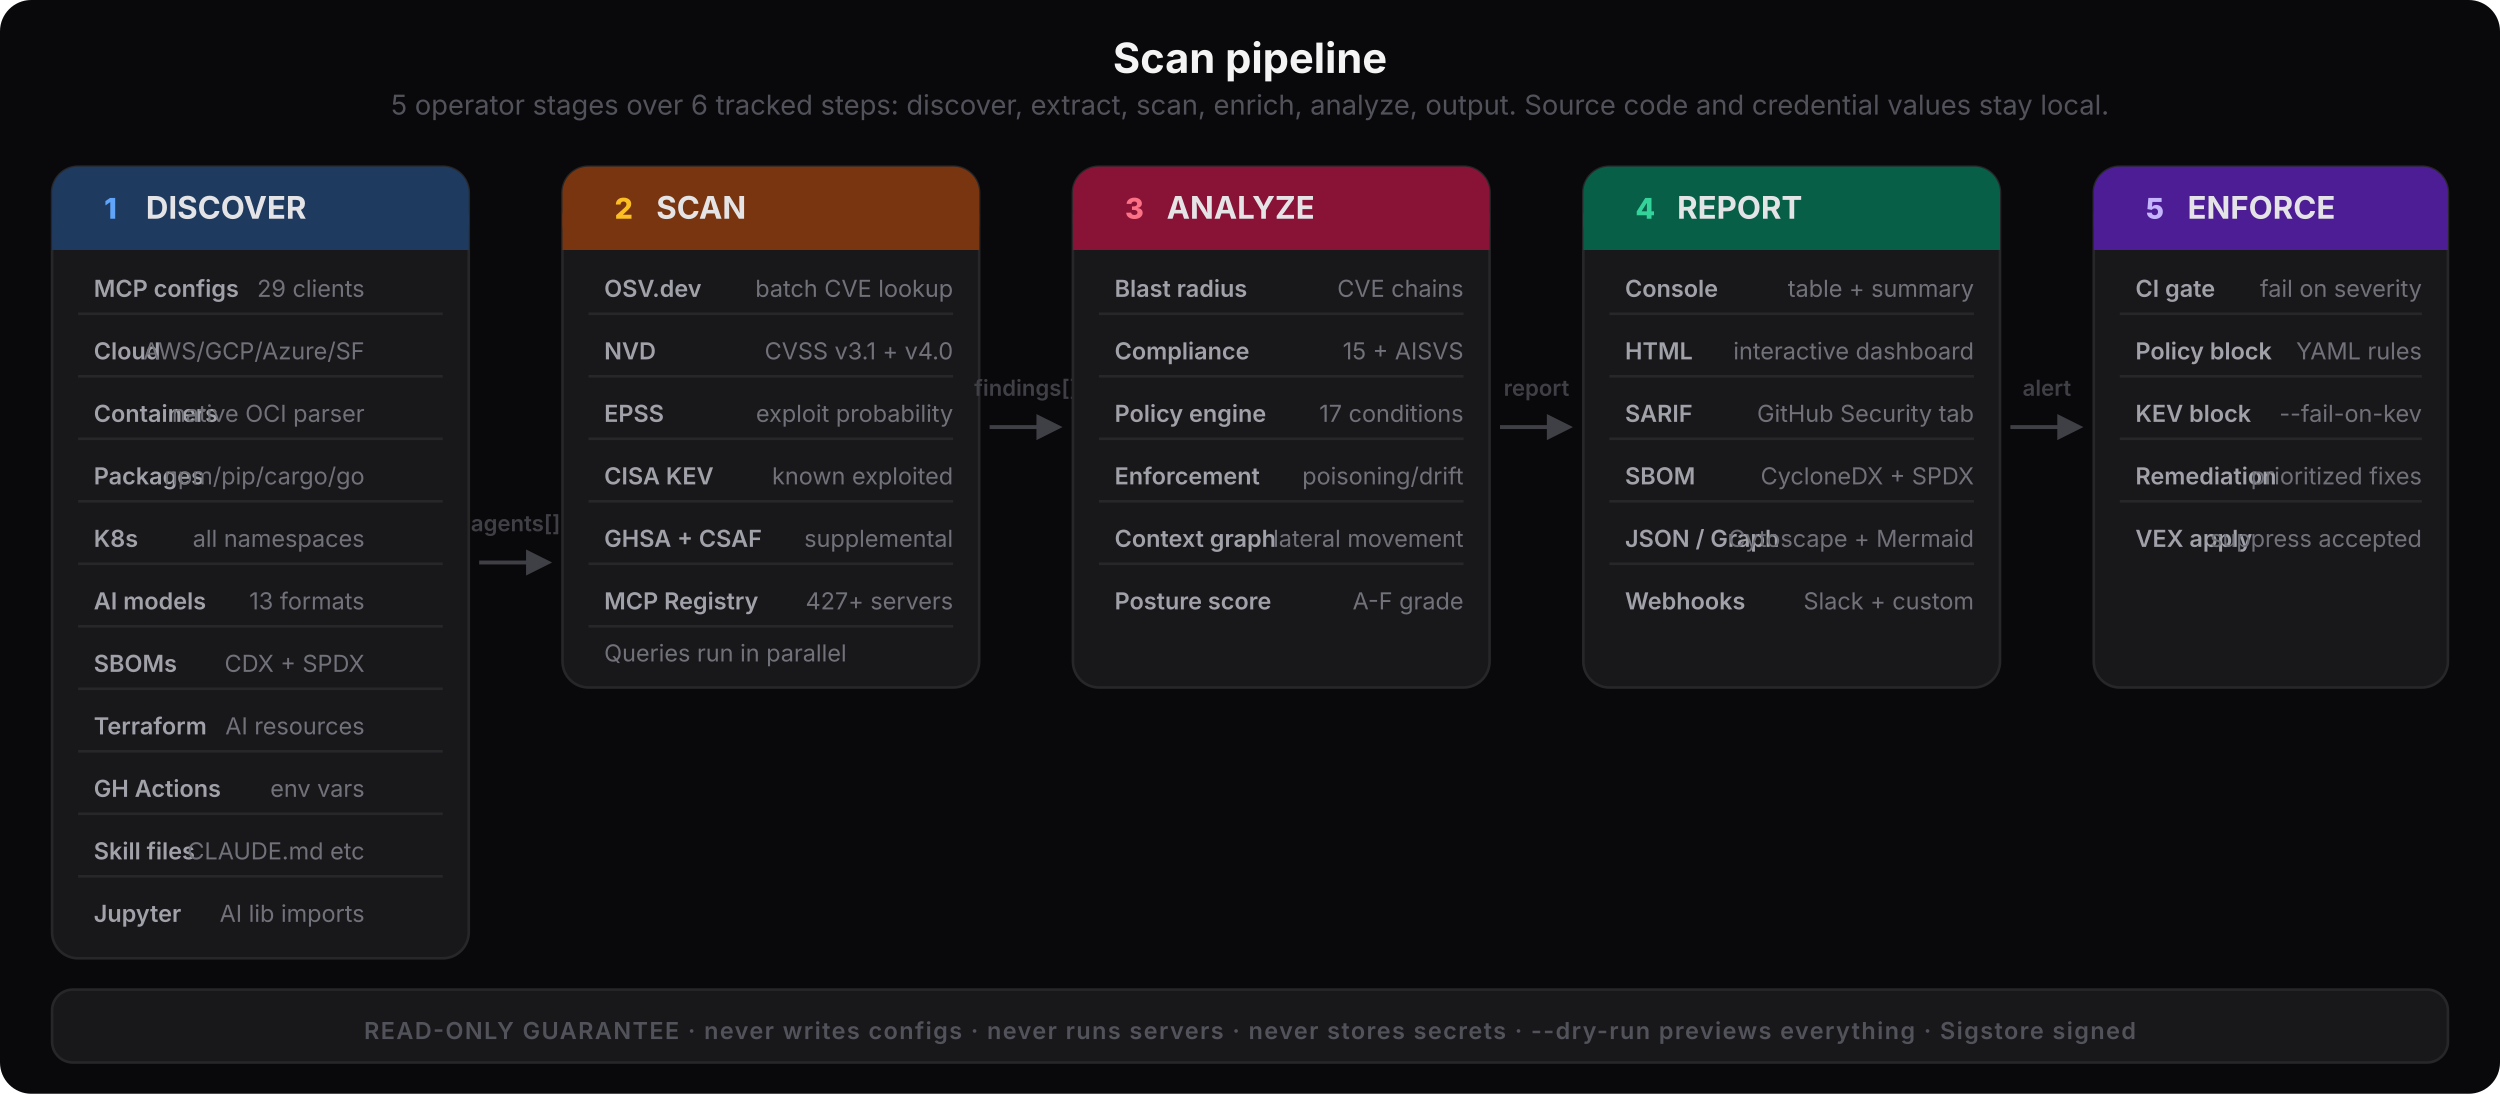
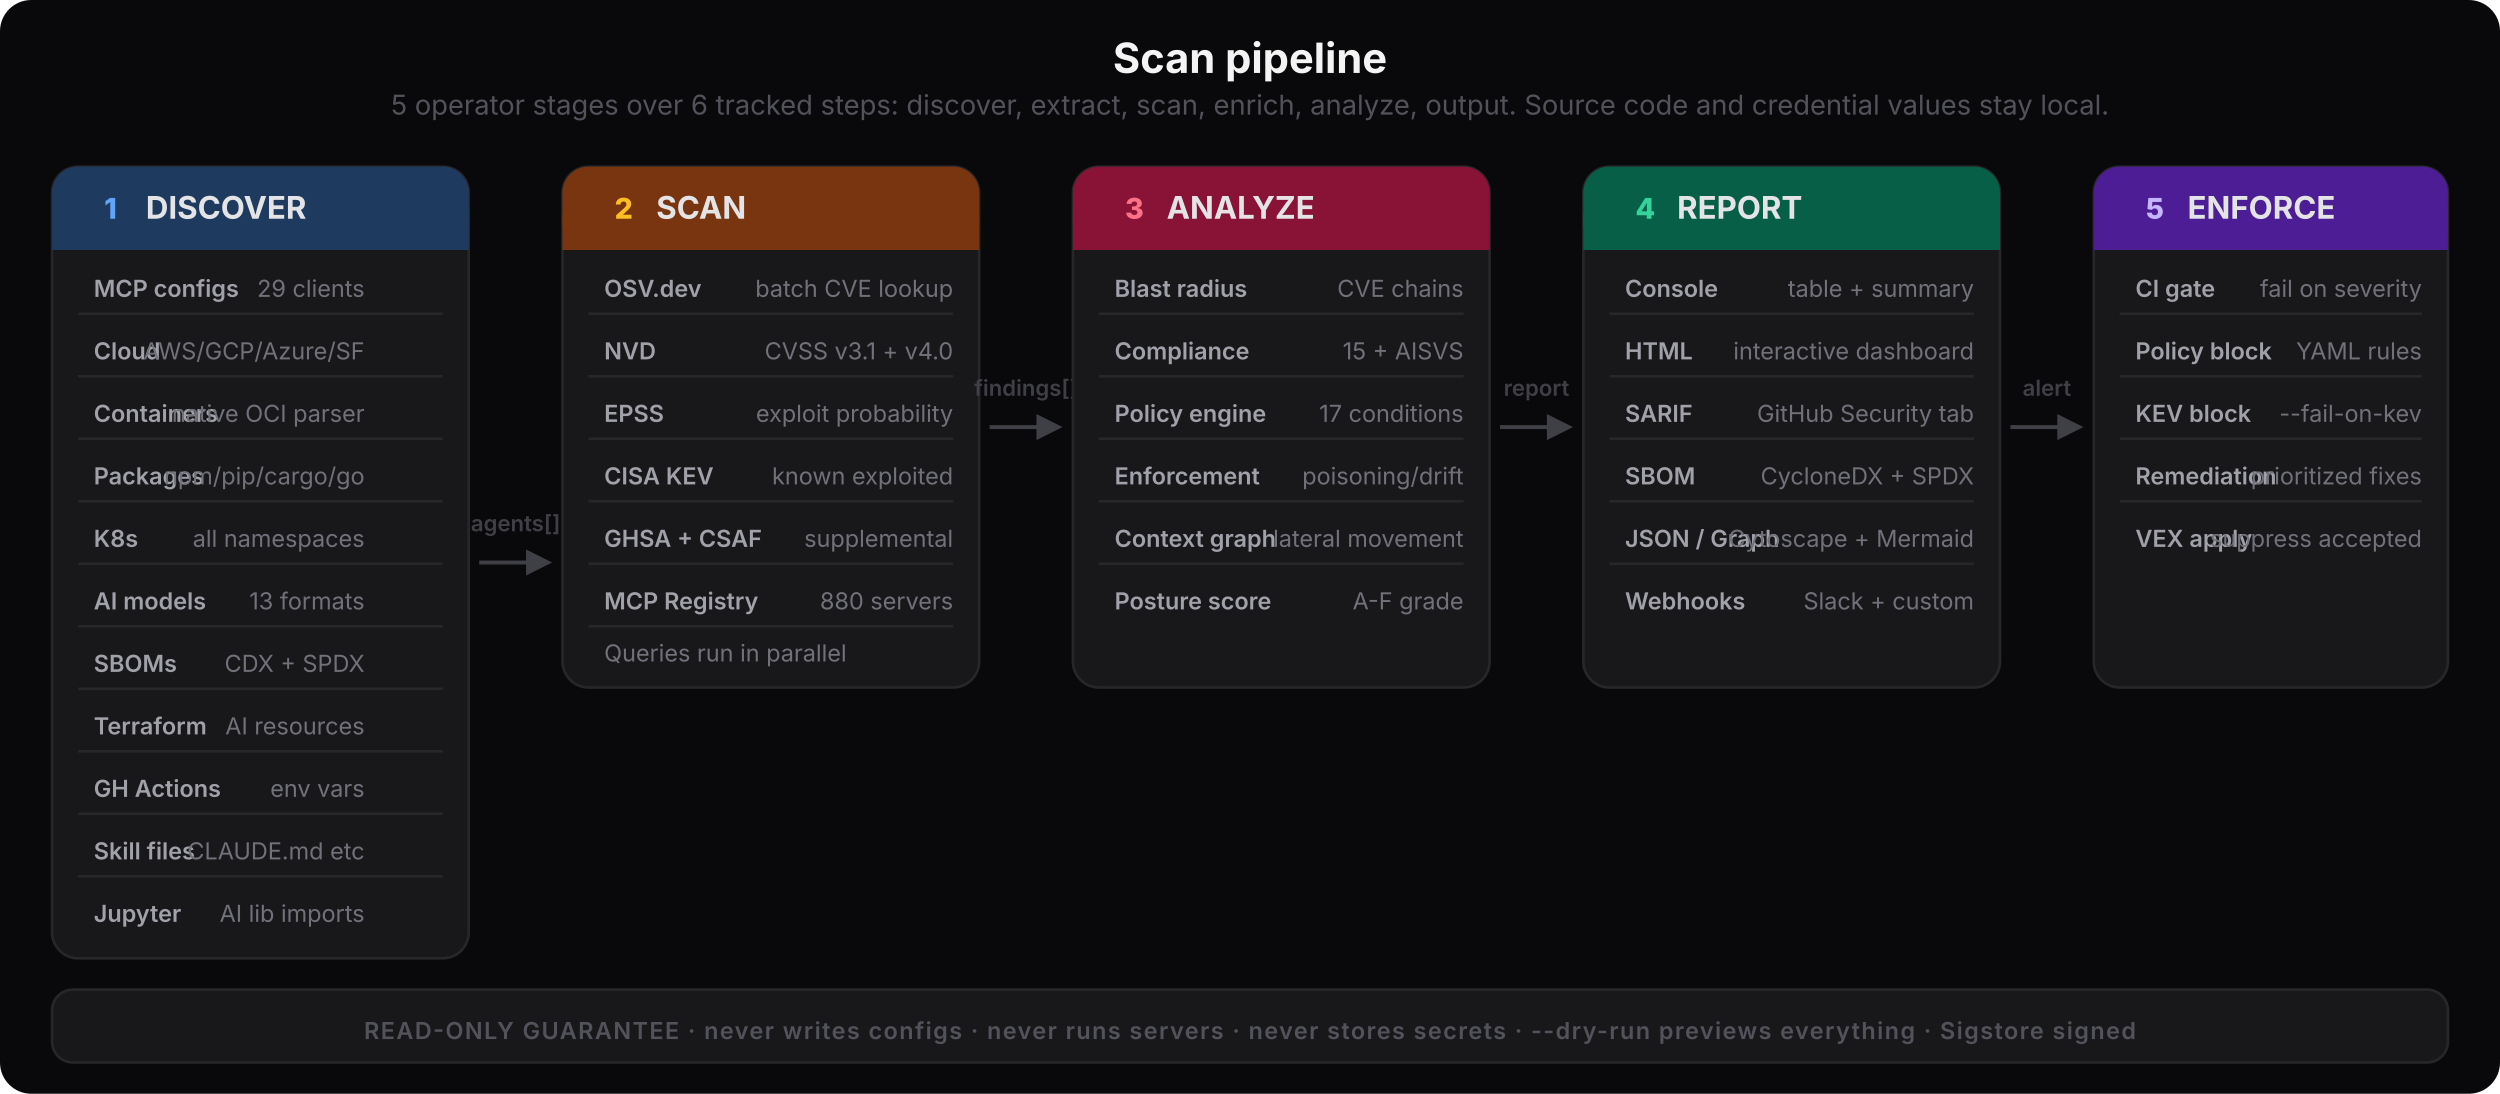
<svg xmlns="http://www.w3.org/2000/svg" viewBox="0 0 960 420" fill="none">
  <style>
    text { font-family: system-ui, -apple-system, 'Segoe UI', sans-serif; }
    .title { font-size: 16px; font-weight: 700; fill: #f4f4f5; }
    .subtitle { font-size: 10.5px; font-weight: 400; fill: #52525b; }
    .step-num { font-size: 11px; font-weight: 800; }
    .step-name { font-size: 12px; font-weight: 700; fill: #e4e4e7; }
    .step-desc { font-size: 9px; font-weight: 400; fill: #71717a; }
    .item-label { font-size: 9px; font-weight: 600; fill: #a1a1aa; }
    .arrow-label { font-size: 8.5px; font-weight: 600; fill: #3f3f46; }
  </style>
  <rect width="960" height="420" rx="12" fill="#09090b" />
  <text x="480" y="28" text-anchor="middle" class="title">Scan pipeline</text>
  <text x="480" y="44" text-anchor="middle" class="subtitle">5 operator stages over 6 tracked steps: discover, extract, scan, enrich, analyze, output. Source code and credential values stay local.</text>
  <rect x="20" y="64" width="160" height="304" rx="10" fill="#18181b" stroke="#27272a" stroke-width="1" />
  <rect x="20" y="64" width="160" height="32" rx="10" fill="#1e3a5f" />
  <rect x="20" y="82" width="160" height="14" fill="#1e3a5f" />
  <text x="40" y="84" class="step-num" fill="#60a5fa">1</text>
  <text x="56" y="84" class="step-name" fill="#93c5fd">DISCOVER</text>
  <text x="36" y="114" class="item-label" fill="#60a5fa">MCP configs</text>
  <text x="140" y="114" text-anchor="end" class="step-desc">29 clients</text>
  <rect x="30" y="120" width="140" height="1" fill="#27272a" />
  <text x="36" y="138" class="item-label" fill="#60a5fa">Cloud</text>
  <text x="140" y="138" text-anchor="end" class="step-desc">AWS/GCP/Azure/SF</text>
  <rect x="30" y="144" width="140" height="1" fill="#27272a" />
  <text x="36" y="162" class="item-label" fill="#60a5fa">Containers</text>
  <text x="140" y="162" text-anchor="end" class="step-desc">native OCI parser</text>
  <rect x="30" y="168" width="140" height="1" fill="#27272a" />
  <text x="36" y="186" class="item-label" fill="#60a5fa">Packages</text>
  <text x="140" y="186" text-anchor="end" class="step-desc">npm/pip/cargo/go</text>
  <rect x="30" y="192" width="140" height="1" fill="#27272a" />
  <text x="36" y="210" class="item-label" fill="#60a5fa">K8s</text>
  <text x="140" y="210" text-anchor="end" class="step-desc">all namespaces</text>
  <rect x="30" y="216" width="140" height="1" fill="#27272a" />
  <text x="36" y="234" class="item-label" fill="#60a5fa">AI models</text>
  <text x="140" y="234" text-anchor="end" class="step-desc">13 formats</text>
  <rect x="30" y="240" width="140" height="1" fill="#27272a" />
  <text x="36" y="258" class="item-label" fill="#60a5fa">SBOMs</text>
  <text x="140" y="258" text-anchor="end" class="step-desc">CDX + SPDX</text>
  <rect x="30" y="264" width="140" height="1" fill="#27272a" />
  <text x="36" y="282" class="item-label" fill="#60a5fa">Terraform</text>
  <text x="140" y="282" text-anchor="end" class="step-desc">AI resources</text>
  <rect x="30" y="288" width="140" height="1" fill="#27272a" />
  <text x="36" y="306" class="item-label" fill="#60a5fa">GH Actions</text>
  <text x="140" y="306" text-anchor="end" class="step-desc">env vars</text>
  <rect x="30" y="312" width="140" height="1" fill="#27272a" />
  <text x="36" y="330" class="item-label" fill="#60a5fa">Skill files</text>
  <text x="140" y="330" text-anchor="end" class="step-desc">CLAUDE.md etc</text>
  <rect x="30" y="336" width="140" height="1" fill="#27272a" />
  <text x="36" y="354" class="item-label" fill="#60a5fa">Jupyter</text>
  <text x="140" y="354" text-anchor="end" class="step-desc">AI lib imports</text>
  <line x1="184" y1="216" x2="204" y2="216" stroke="#3f3f46" stroke-width="1.5" />
  <polygon points="202,211 212,216 202,221" fill="#3f3f46" />
  <text x="198" y="204" text-anchor="middle" class="arrow-label">agents[]</text>
  <rect x="216" y="64" width="160" height="200" rx="10" fill="#18181b" stroke="#27272a" stroke-width="1" />
  <rect x="216" y="64" width="160" height="32" rx="10" fill="#78350f" />
  <rect x="216" y="82" width="160" height="14" fill="#78350f" />
  <text x="236" y="84" class="step-num" fill="#fbbf24">2</text>
  <text x="252" y="84" class="step-name" fill="#fde68a">SCAN</text>
  <text x="232" y="114" class="item-label" fill="#fbbf24">OSV.dev</text>
  <text x="366" y="114" text-anchor="end" class="step-desc">batch CVE lookup</text>
  <rect x="226" y="120" width="140" height="1" fill="#27272a" />
  <text x="232" y="138" class="item-label" fill="#fbbf24">NVD</text>
  <text x="366" y="138" text-anchor="end" class="step-desc">CVSS v3.1 + v4.0</text>
  <rect x="226" y="144" width="140" height="1" fill="#27272a" />
  <text x="232" y="162" class="item-label" fill="#fbbf24">EPSS</text>
  <text x="366" y="162" text-anchor="end" class="step-desc">exploit probability</text>
  <rect x="226" y="168" width="140" height="1" fill="#27272a" />
  <text x="232" y="186" class="item-label" fill="#fbbf24">CISA KEV</text>
  <text x="366" y="186" text-anchor="end" class="step-desc">known exploited</text>
  <rect x="226" y="192" width="140" height="1" fill="#27272a" />
  <text x="232" y="210" class="item-label" fill="#fbbf24">GHSA + CSAF</text>
  <text x="366" y="210" text-anchor="end" class="step-desc">supplemental</text>
  <rect x="226" y="216" width="140" height="1" fill="#27272a" />
  <text x="232" y="234" class="item-label" fill="#fbbf24">MCP Registry</text>
-   <text x="366" y="234" text-anchor="end" class="step-desc">427+ servers</text>
+   <text x="366" y="234" text-anchor="end" class="step-desc">880 servers</text>
  <rect x="226" y="240" width="140" height="1" fill="#27272a" />
  <text x="232" y="254" class="step-desc">Queries run in parallel</text>
  <line x1="380" y1="164" x2="400" y2="164" stroke="#3f3f46" stroke-width="1.5" />
  <polygon points="398,159 408,164 398,169" fill="#3f3f46" />
  <text x="394" y="152" text-anchor="middle" class="arrow-label">findings[]</text>
  <rect x="412" y="64" width="160" height="200" rx="10" fill="#18181b" stroke="#27272a" stroke-width="1" />
  <rect x="412" y="64" width="160" height="32" rx="10" fill="#881337" />
  <rect x="412" y="82" width="160" height="14" fill="#881337" />
  <text x="432" y="84" class="step-num" fill="#fb7185">3</text>
  <text x="448" y="84" class="step-name" fill="#fecdd3">ANALYZE</text>
  <text x="428" y="114" class="item-label" fill="#fb7185">Blast radius</text>
  <text x="562" y="114" text-anchor="end" class="step-desc">CVE chains</text>
  <rect x="422" y="120" width="140" height="1" fill="#27272a" />
  <text x="428" y="138" class="item-label" fill="#fb7185">Compliance</text>
  <text x="562" y="138" text-anchor="end" class="step-desc">15 + AISVS</text>
  <rect x="422" y="144" width="140" height="1" fill="#27272a" />
  <text x="428" y="162" class="item-label" fill="#fb7185">Policy engine</text>
  <text x="562" y="162" text-anchor="end" class="step-desc">17 conditions</text>
  <rect x="422" y="168" width="140" height="1" fill="#27272a" />
  <text x="428" y="186" class="item-label" fill="#fb7185">Enforcement</text>
  <text x="562" y="186" text-anchor="end" class="step-desc">poisoning/drift</text>
  <rect x="422" y="192" width="140" height="1" fill="#27272a" />
  <text x="428" y="210" class="item-label" fill="#fb7185">Context graph</text>
  <text x="562" y="210" text-anchor="end" class="step-desc">lateral movement</text>
  <rect x="422" y="216" width="140" height="1" fill="#27272a" />
  <text x="428" y="234" class="item-label" fill="#fb7185">Posture score</text>
  <text x="562" y="234" text-anchor="end" class="step-desc">A-F grade</text>
  <line x1="576" y1="164" x2="596" y2="164" stroke="#3f3f46" stroke-width="1.5" />
  <polygon points="594,159 604,164 594,169" fill="#3f3f46" />
  <text x="590" y="152" text-anchor="middle" class="arrow-label">report</text>
  <rect x="608" y="64" width="160" height="200" rx="10" fill="#18181b" stroke="#27272a" stroke-width="1" />
  <rect x="608" y="64" width="160" height="32" rx="10" fill="#065f46" />
  <rect x="608" y="82" width="160" height="14" fill="#065f46" />
  <text x="628" y="84" class="step-num" fill="#34d399">4</text>
  <text x="644" y="84" class="step-name" fill="#a7f3d0">REPORT</text>
  <text x="624" y="114" class="item-label" fill="#34d399">Console</text>
  <text x="758" y="114" text-anchor="end" class="step-desc">table + summary</text>
  <rect x="618" y="120" width="140" height="1" fill="#27272a" />
  <text x="624" y="138" class="item-label" fill="#34d399">HTML</text>
  <text x="758" y="138" text-anchor="end" class="step-desc">interactive dashboard</text>
  <rect x="618" y="144" width="140" height="1" fill="#27272a" />
  <text x="624" y="162" class="item-label" fill="#34d399">SARIF</text>
  <text x="758" y="162" text-anchor="end" class="step-desc">GitHub Security tab</text>
  <rect x="618" y="168" width="140" height="1" fill="#27272a" />
  <text x="624" y="186" class="item-label" fill="#34d399">SBOM</text>
  <text x="758" y="186" text-anchor="end" class="step-desc">CycloneDX + SPDX</text>
  <rect x="618" y="192" width="140" height="1" fill="#27272a" />
  <text x="624" y="210" class="item-label" fill="#34d399">JSON / Graph</text>
  <text x="758" y="210" text-anchor="end" class="step-desc">Cytoscape + Mermaid</text>
  <rect x="618" y="216" width="140" height="1" fill="#27272a" />
  <text x="624" y="234" class="item-label" fill="#34d399">Webhooks</text>
  <text x="758" y="234" text-anchor="end" class="step-desc">Slack + custom</text>
  <line x1="772" y1="164" x2="792" y2="164" stroke="#3f3f46" stroke-width="1.5" />
  <polygon points="790,159 800,164 790,169" fill="#3f3f46" />
  <text x="786" y="152" text-anchor="middle" class="arrow-label">alert</text>
  <rect x="804" y="64" width="136" height="200" rx="10" fill="#18181b" stroke="#27272a" stroke-width="1" />
  <rect x="804" y="64" width="136" height="32" rx="10" fill="#4c1d95" />
  <rect x="804" y="82" width="136" height="14" fill="#4c1d95" />
  <text x="824" y="84" class="step-num" fill="#c4b5fd">5</text>
  <text x="840" y="84" class="step-name" fill="#ddd6fe">ENFORCE</text>
  <text x="820" y="114" class="item-label" fill="#c4b5fd">CI gate</text>
  <text x="930" y="114" text-anchor="end" class="step-desc">fail on severity</text>
  <rect x="814" y="120" width="116" height="1" fill="#27272a" />
  <text x="820" y="138" class="item-label" fill="#c4b5fd">Policy block</text>
  <text x="930" y="138" text-anchor="end" class="step-desc">YAML rules</text>
  <rect x="814" y="144" width="116" height="1" fill="#27272a" />
  <text x="820" y="162" class="item-label" fill="#c4b5fd">KEV block</text>
  <text x="930" y="162" text-anchor="end" class="step-desc">--fail-on-kev</text>
  <rect x="814" y="168" width="116" height="1" fill="#27272a" />
  <text x="820" y="186" class="item-label" fill="#c4b5fd">Remediation</text>
  <text x="930" y="186" text-anchor="end" class="step-desc">prioritized fixes</text>
  <rect x="814" y="192" width="116" height="1" fill="#27272a" />
  <text x="820" y="210" class="item-label" fill="#c4b5fd">VEX apply</text>
  <text x="930" y="210" text-anchor="end" class="step-desc">suppress accepted</text>
  <rect x="20" y="380" width="920" height="28" rx="8" fill="#18181b" stroke="#27272a" stroke-width="1" />
  <text x="480" y="399" text-anchor="middle" font-size="9" font-weight="600" fill="#52525b" letter-spacing="0.06em" font-family="system-ui, sans-serif">READ-ONLY GUARANTEE · never writes configs · never runs servers · never stores secrets · --dry-run previews everything · Sigstore signed</text>
</svg>
